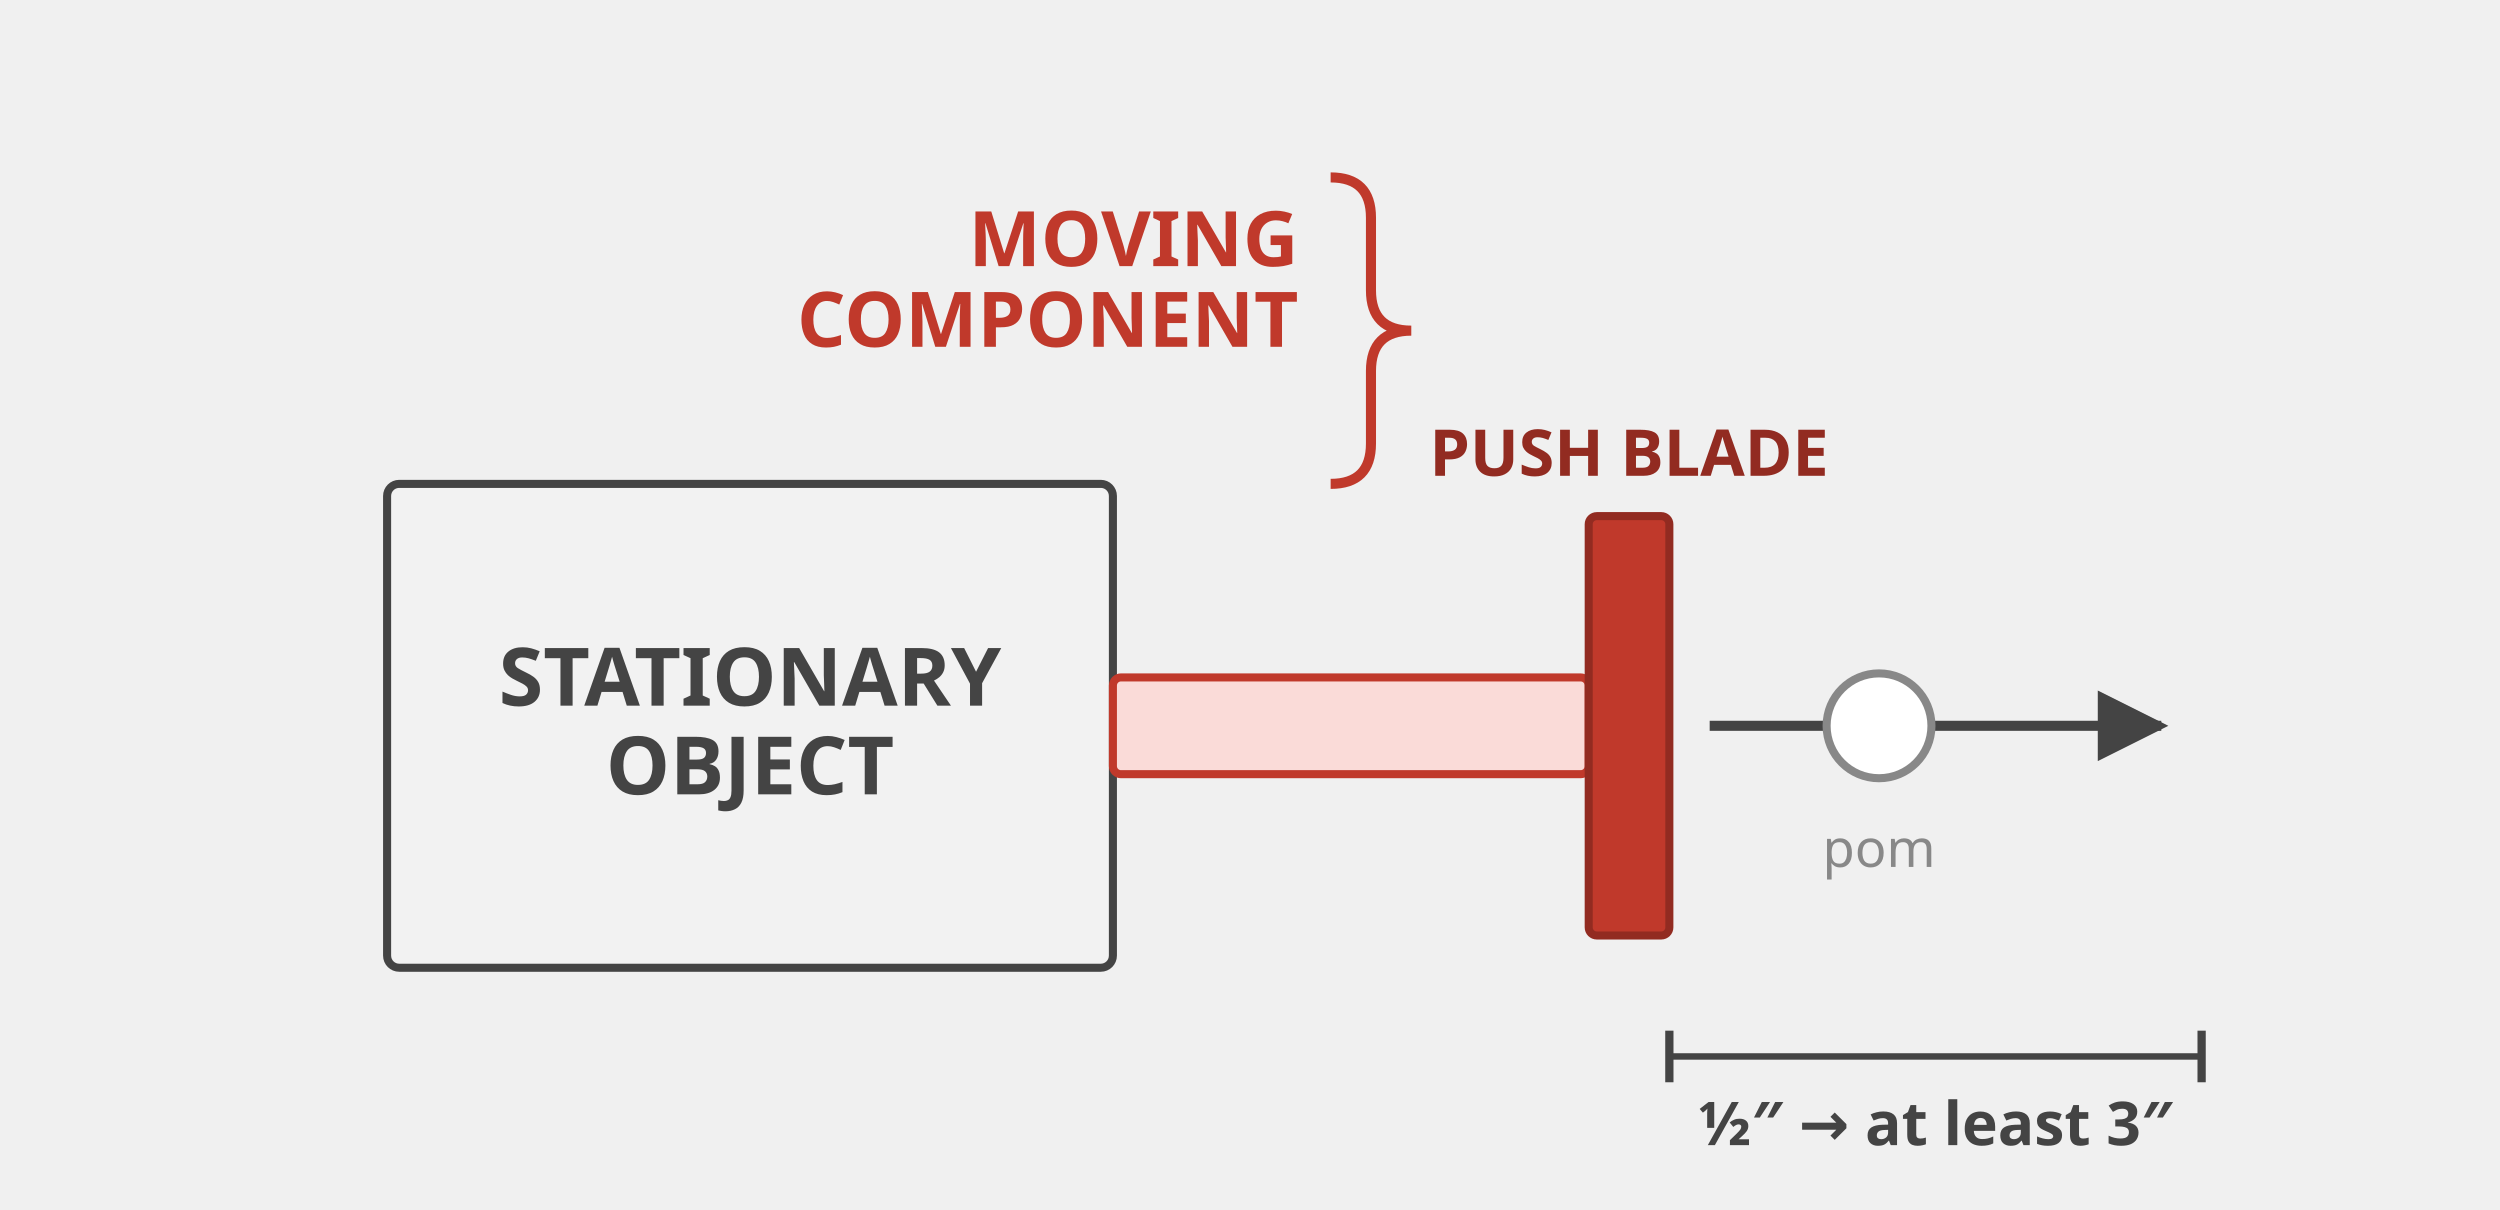
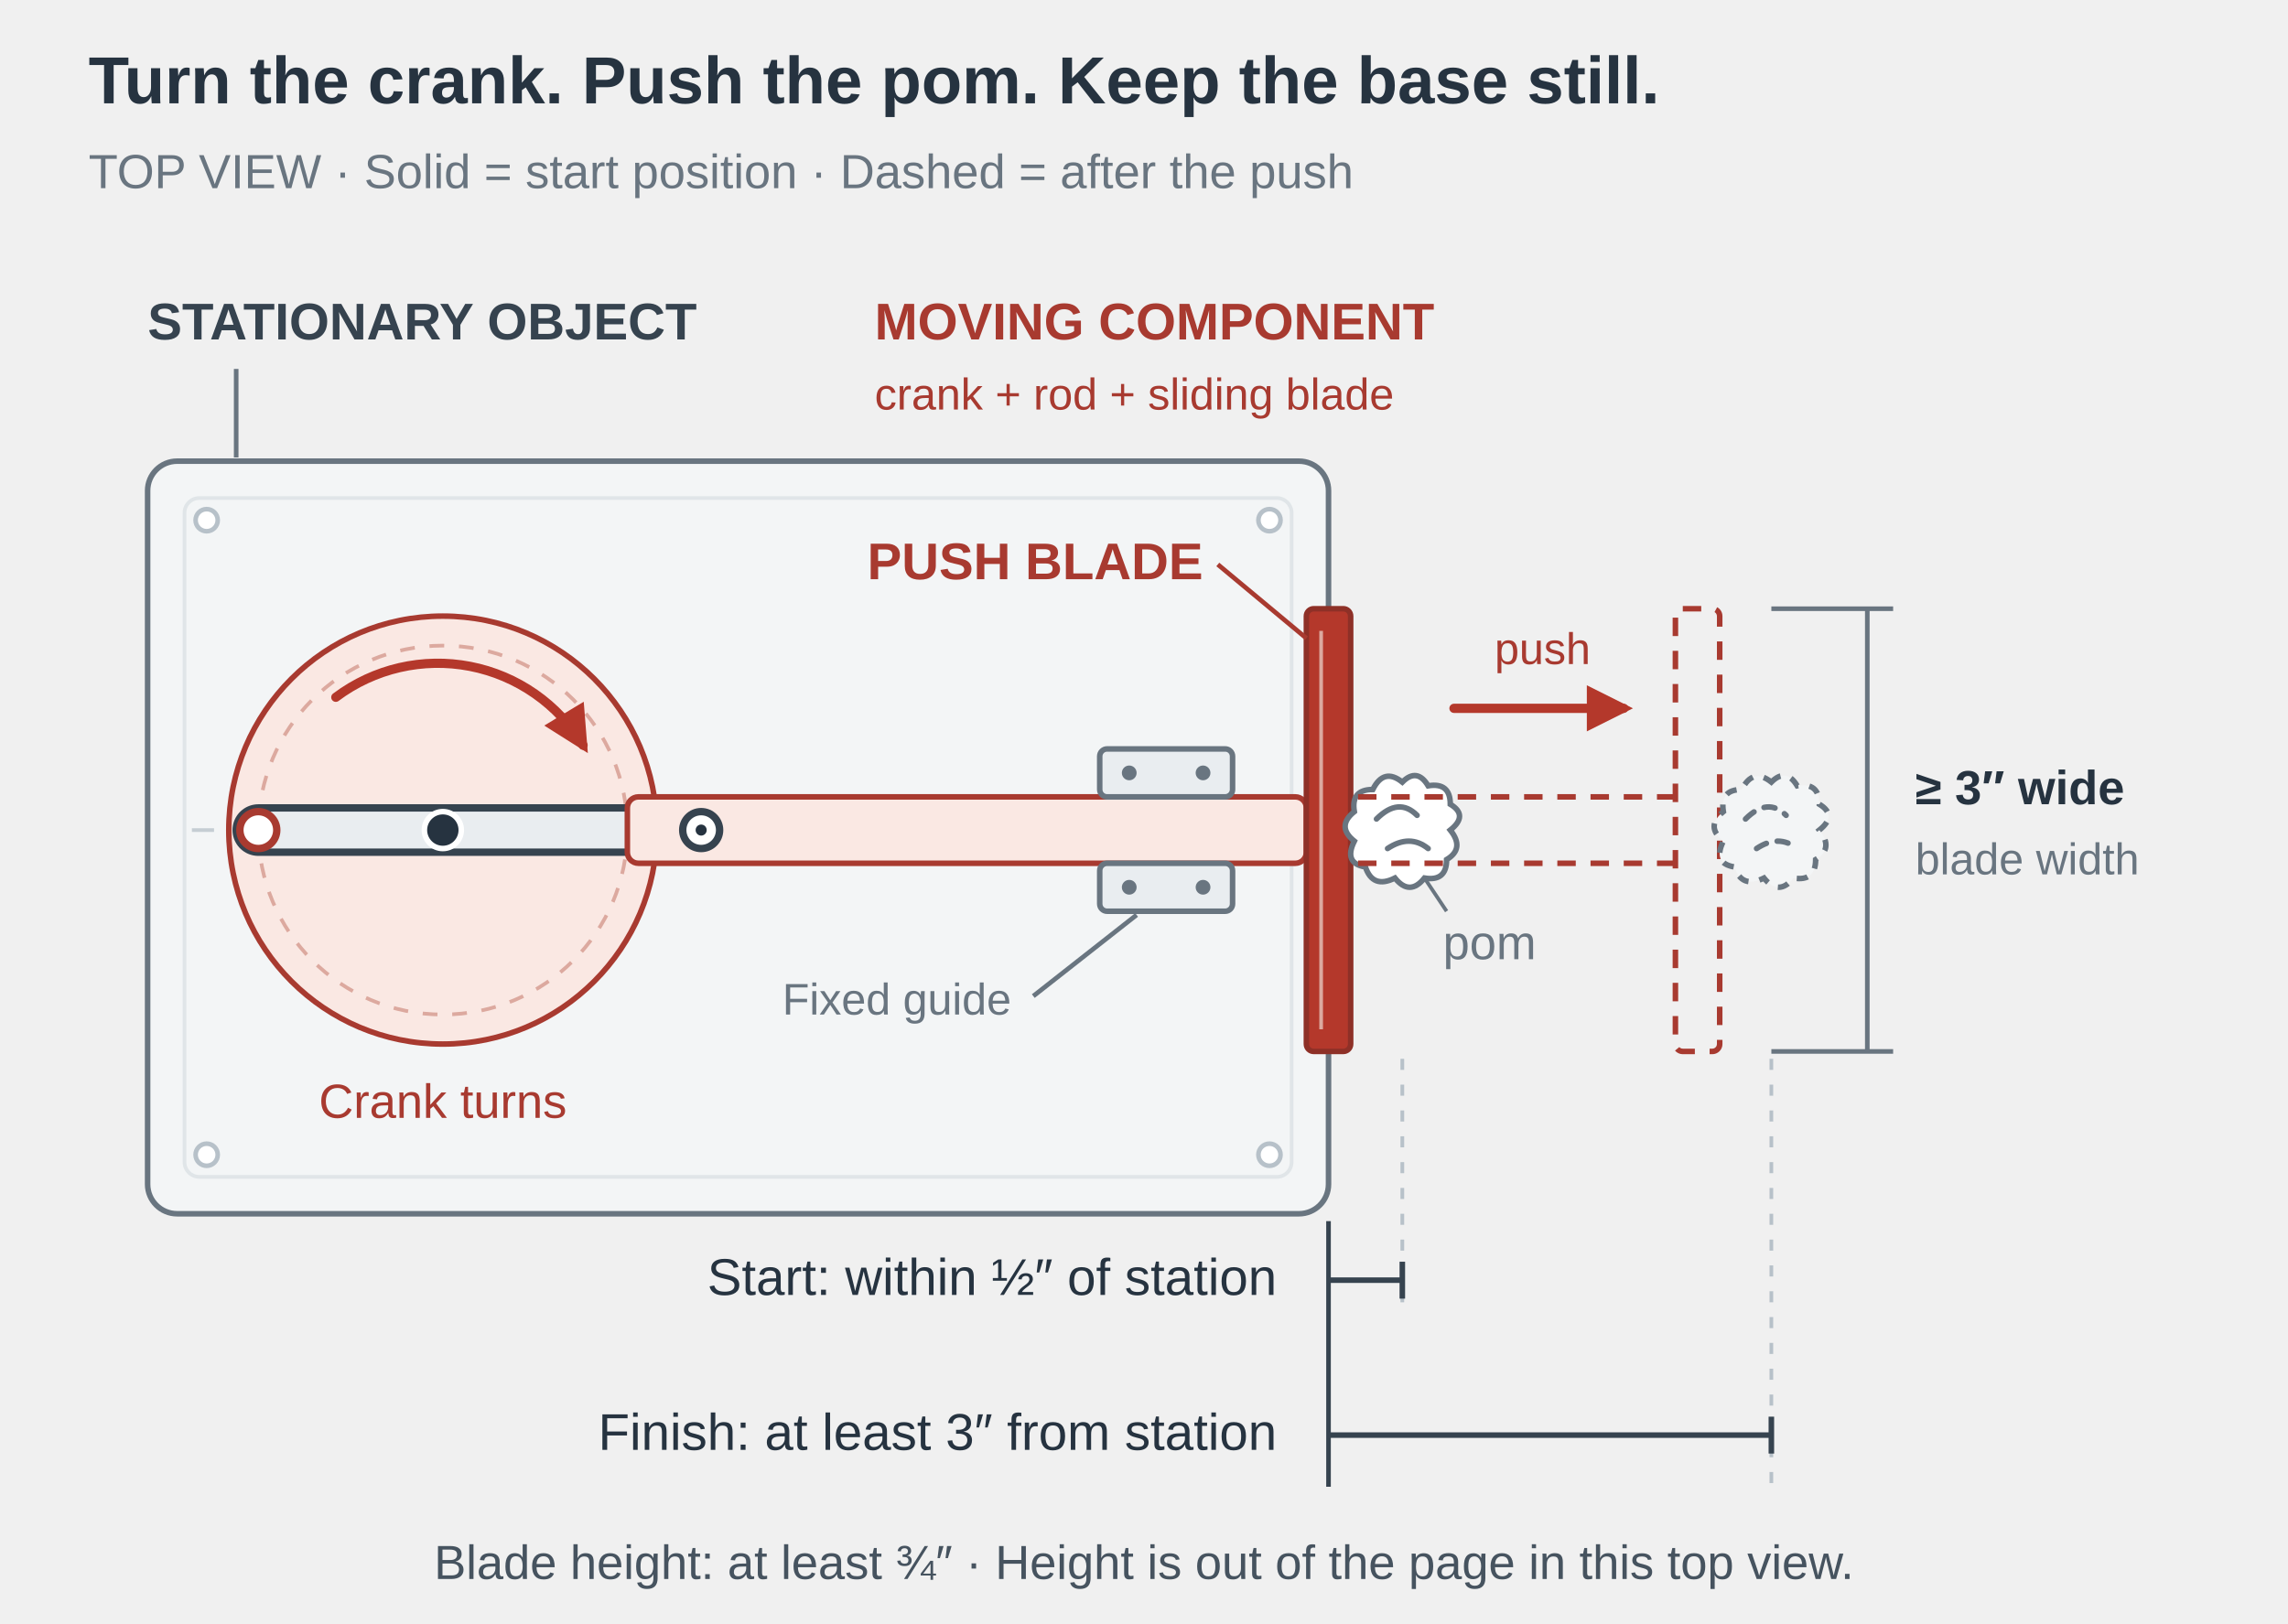
- <svg xmlns="http://www.w3.org/2000/svg" viewBox="0 0 620 300" role="img" aria-label="Top view of the required device: a stationary base holds a crank-driven arm that pushes a blade to the right, moving a pom from within one-half inch of the station to at least three inches away.">
+ <svg xmlns="http://www.w3.org/2000/svg" viewBox="0 0 620 440" role="img" aria-labelledby="pusher-title pusher-description">
  <defs>
-     <marker id="arrowR" viewBox="0 0 10 10" refX="9" refY="5" markerWidth="7" markerHeight="7" orient="auto-start-reverse">
-       <path d="M0,0 L10,5 L0,10 z" fill="#444444" />
+     <marker id="pusher-red-arrow" viewBox="0 0 10 10" refX="8" refY="5" markerWidth="5" markerHeight="5" orient="auto">
+       <path d="M0 0 10 5 0 10Z" fill="#b4382b" />
    </marker>
-     <marker id="tickL" viewBox="0 0 10 10" refX="1" refY="5" markerWidth="8" markerHeight="8" orient="auto">
-       <path d="M1,0 L1,10" stroke="#444444" stroke-width="1.6" />
-     </marker>
-     <marker id="tickR" viewBox="0 0 10 10" refX="9" refY="5" markerWidth="8" markerHeight="8" orient="auto">
-       <path d="M9,0 L9,10" stroke="#444444" stroke-width="1.6" />
-     </marker>
+     <g id="pusher-pom">
+       <path d="M0 -13Q4 -17 7 -12Q13 -13 13 -7Q18 -4 13 0Q17 5 12 8Q12 14 6 13Q2 18 -2 13Q-8 16 -10 10Q-16 9 -13 3Q-18 -1 -13 -5Q-14 -11 -8 -11Q-5 -17 0 -13Z" />
+       <path d="M-7 -3Q-1 -9 4 -4M-4 5Q2 1 7 5" fill="none" stroke-linecap="round" />
+     </g>
  </defs>
-   <path d="M330,44 q10,0 10,10 v18 q0,10 10,10 q-10,0 -10,10 v18 q0,10 -10,10" fill="none" stroke="#C0392B" stroke-width="2.5" />
-   <text x="322" y="66" text-anchor="end" font-family="'Barlow Condensed',sans-serif" font-size="19" font-weight="700" fill="#C0392B">MOVING</text>
-   <text x="322" y="86" text-anchor="end" font-family="'Barlow Condensed',sans-serif" font-size="19" font-weight="700" fill="#C0392B">COMPONENT</text>
-   <rect x="96" y="120" width="180" height="120" rx="3" fill="#F2F2F2" stroke="#444444" stroke-width="2" />
-   <text x="186" y="175" text-anchor="middle" font-family="'Barlow Condensed',sans-serif" font-size="20" font-weight="700" fill="#444444">STATIONARY</text>
-   <text x="186" y="197" text-anchor="middle" font-family="'Barlow Condensed',sans-serif" font-size="20" font-weight="700" fill="#444444">OBJECT</text>
-   <rect x="276" y="168" width="118" height="24" rx="2" fill="#FADBD8" stroke="#C0392B" stroke-width="2" />
-   <rect x="394" y="128" width="20" height="104" rx="2" fill="#C0392B" stroke="#922B21" stroke-width="2" />
-   <text x="404" y="118" text-anchor="middle" font-family="'Barlow Condensed',sans-serif" font-size="16" font-weight="600" fill="#922B21">PUSH BLADE</text>
-   <line x1="424" y1="180" x2="536" y2="180" stroke="#444444" stroke-width="2.5" marker-end="url(#arrowR)" />
-   <circle cx="466" cy="180" r="13" fill="#FFFFFF" stroke="#888888" stroke-width="2" />
-   <text x="466" y="215" text-anchor="middle" font-family="'Barlow',sans-serif" font-size="13" fill="#888888">pom</text>
-   <line x1="414" y1="262" x2="546" y2="262" stroke="#444444" stroke-width="1.6" marker-start="url(#tickL)" marker-end="url(#tickR)" />
-   <text x="480" y="284" text-anchor="middle" font-family="'Barlow',sans-serif" font-size="15" font-weight="600" fill="#444444">½″ → at least 3″</text>
+   <g font-family="Barlow, Arial, sans-serif" fill="#263340">
+     <text x="24" y="28" font-size="18" font-weight="600">Turn the crank. Push the pom. Keep the base still.</text>
+     <text x="24" y="51" font-size="13" fill="#697580">TOP VIEW · Solid = start position · Dashed = after the push</text>
+     <text x="40" y="92" font-size="14" font-weight="600" fill="#36434f">STATIONARY OBJECT</text>
+     <path d="M64 100V124" fill="none" stroke="#697580" stroke-width="1.25" />
+     <text x="237" y="92" font-size="14" font-weight="600" fill="#a83a30">MOVING COMPONENT</text>
+     <text x="237" y="111" font-size="12" fill="#a83a30">crank + rod + sliding blade</text>
+     <rect x="40" y="125" width="320" height="204" rx="8" fill="#f3f5f6" stroke="#697580" stroke-width="1.5" />
+     <rect x="50" y="135" width="300" height="184" rx="4" fill="none" stroke="#e0e5e8" />
+     <g fill="#fff" stroke="#b7c1c9" stroke-width="1.25">
+       <circle cx="56" cy="141" r="3" />
+       <circle cx="344" cy="141" r="3" />
+       <circle cx="56" cy="313" r="3" />
+       <circle cx="344" cy="313" r="3" />
+     </g>
+     <path d="M52 225H346" fill="none" stroke="#c5cdd3" stroke-width="1" stroke-dasharray="6 5" />
+     <circle cx="120" cy="225" r="58" fill="#fae8e3" stroke="#a83a30" stroke-width="1.5" />
+     <circle cx="120" cy="225" r="50" fill="none" stroke="#dca99f" stroke-width="1" stroke-dasharray="4 4" />
+     <path d="M120 225H70" fill="none" stroke="#a83a30" stroke-width="10" stroke-linecap="round" />
+     <path d="M70 225H190" fill="none" stroke="#36434f" stroke-width="14" stroke-linecap="round" />
+     <path d="M70 225H190" fill="none" stroke="#e9edf0" stroke-width="10" stroke-linecap="round" />
+     <circle cx="120" cy="225" r="5" fill="#263340" stroke="#fff" stroke-width="1.5" />
+     <circle cx="70" cy="225" r="5" fill="#fff" stroke="#a83a30" stroke-width="2" />
+     <rect x="170" y="216" width="184" height="18" rx="3" fill="#fae8e3" stroke="#a83a30" stroke-width="1.5" />
+     <circle cx="190" cy="225" r="5" fill="#fff" stroke="#36434f" stroke-width="2" />
+     <circle cx="190" cy="225" r="1.5" fill="#263340" />
+     <g fill="#e9edf0" stroke="#697580" stroke-width="1.5">
+       <rect x="298" y="203" width="36" height="13" rx="2" />
+       <rect x="298" y="234" width="36" height="13" rx="2" />
+     </g>
+     <g fill="#697580">
+       <circle cx="306" cy="209.5" r="2" />
+       <circle cx="326" cy="209.5" r="2" />
+       <circle cx="306" cy="240.5" r="2" />
+       <circle cx="326" cy="240.5" r="2" />
+     </g>
+     <rect x="354" y="165" width="12" height="120" rx="2" fill="#b4382b" stroke="#8e3027" stroke-width="1.5" />
+     <path d="M358 171V279" stroke="#dca99f" stroke-width="1" />
+     <use href="#pusher-pom" x="380" y="225" fill="#fff" stroke="#697580" stroke-width="1.5" />
+     <g fill="none" stroke="#a83a30" stroke-width="1.5" stroke-dasharray="5 4">
+       <path d="M368 216H454M368 234H454" />
+       <rect x="454" y="165" width="12" height="120" rx="2" />
+     </g>
+     <use href="#pusher-pom" x="480" y="225" fill="#f3f5f6" stroke="#697580" stroke-width="1.5" stroke-dasharray="3 3" />
+     <path d="M91 189A46 46 0 0 1 158 202" fill="none" stroke="#b4382b" stroke-width="2.5" stroke-linecap="round" marker-end="url(#pusher-red-arrow)" />
+     <text x="120" y="303" text-anchor="middle" font-size="13" fill="#a83a30">Crank turns</text>
+     <path d="M394 192H440" fill="none" stroke="#b4382b" stroke-width="2.5" stroke-linecap="round" marker-end="url(#pusher-red-arrow)" />
+     <text x="418" y="180" text-anchor="middle" font-size="12" fill="#a83a30">push</text>
+     <text x="235" y="157" font-size="14" font-weight="600" fill="#a83a30">PUSH BLADE</text>
+     <path d="M330 153 354 173" fill="none" stroke="#a83a30" stroke-width="1.25" />
+     <text x="212" y="275" font-size="12" fill="#697580">Fixed guide</text>
+     <path d="M280 270 308 248" fill="none" stroke="#697580" stroke-width="1.25" />
+     <text x="391" y="260" font-size="13" fill="#697580">pom</text>
+     <path d="M392 247 386 238" fill="none" stroke="#697580" stroke-width="1" />
+     <path d="M480 165H513M480 285H513M506 165V285M501 165H511M501 285H511" fill="none" stroke="#697580" stroke-width="1.25" />
+     <text x="519" y="218" font-size="13" font-weight="600">≥ 3″ wide</text>
+     <text x="519" y="237" font-size="12" fill="#697580">blade width</text>
+     <path d="M360 331V403" fill="none" stroke="#36434f" stroke-width="1.25" />
+     <path d="M380 287V355M480 287V403" fill="none" stroke="#b7c1c9" stroke-width="1" stroke-dasharray="3 4" />
+     <path d="M360 347H380M380 342V352M360 389H480M480 384V394" fill="none" stroke="#36434f" stroke-width="1.5" />
+     <text x="346" y="351" text-anchor="end" font-size="14">Start: within ½″ of station</text>
+     <text x="346" y="393" text-anchor="end" font-size="14">Finish: at least 3″ from station</text>
+     <text x="310" y="428" text-anchor="middle" font-size="13" fill="#46535f">Blade height: at least ¾″ · Height is out of the page in this top view.</text>
+   </g>
</svg>
